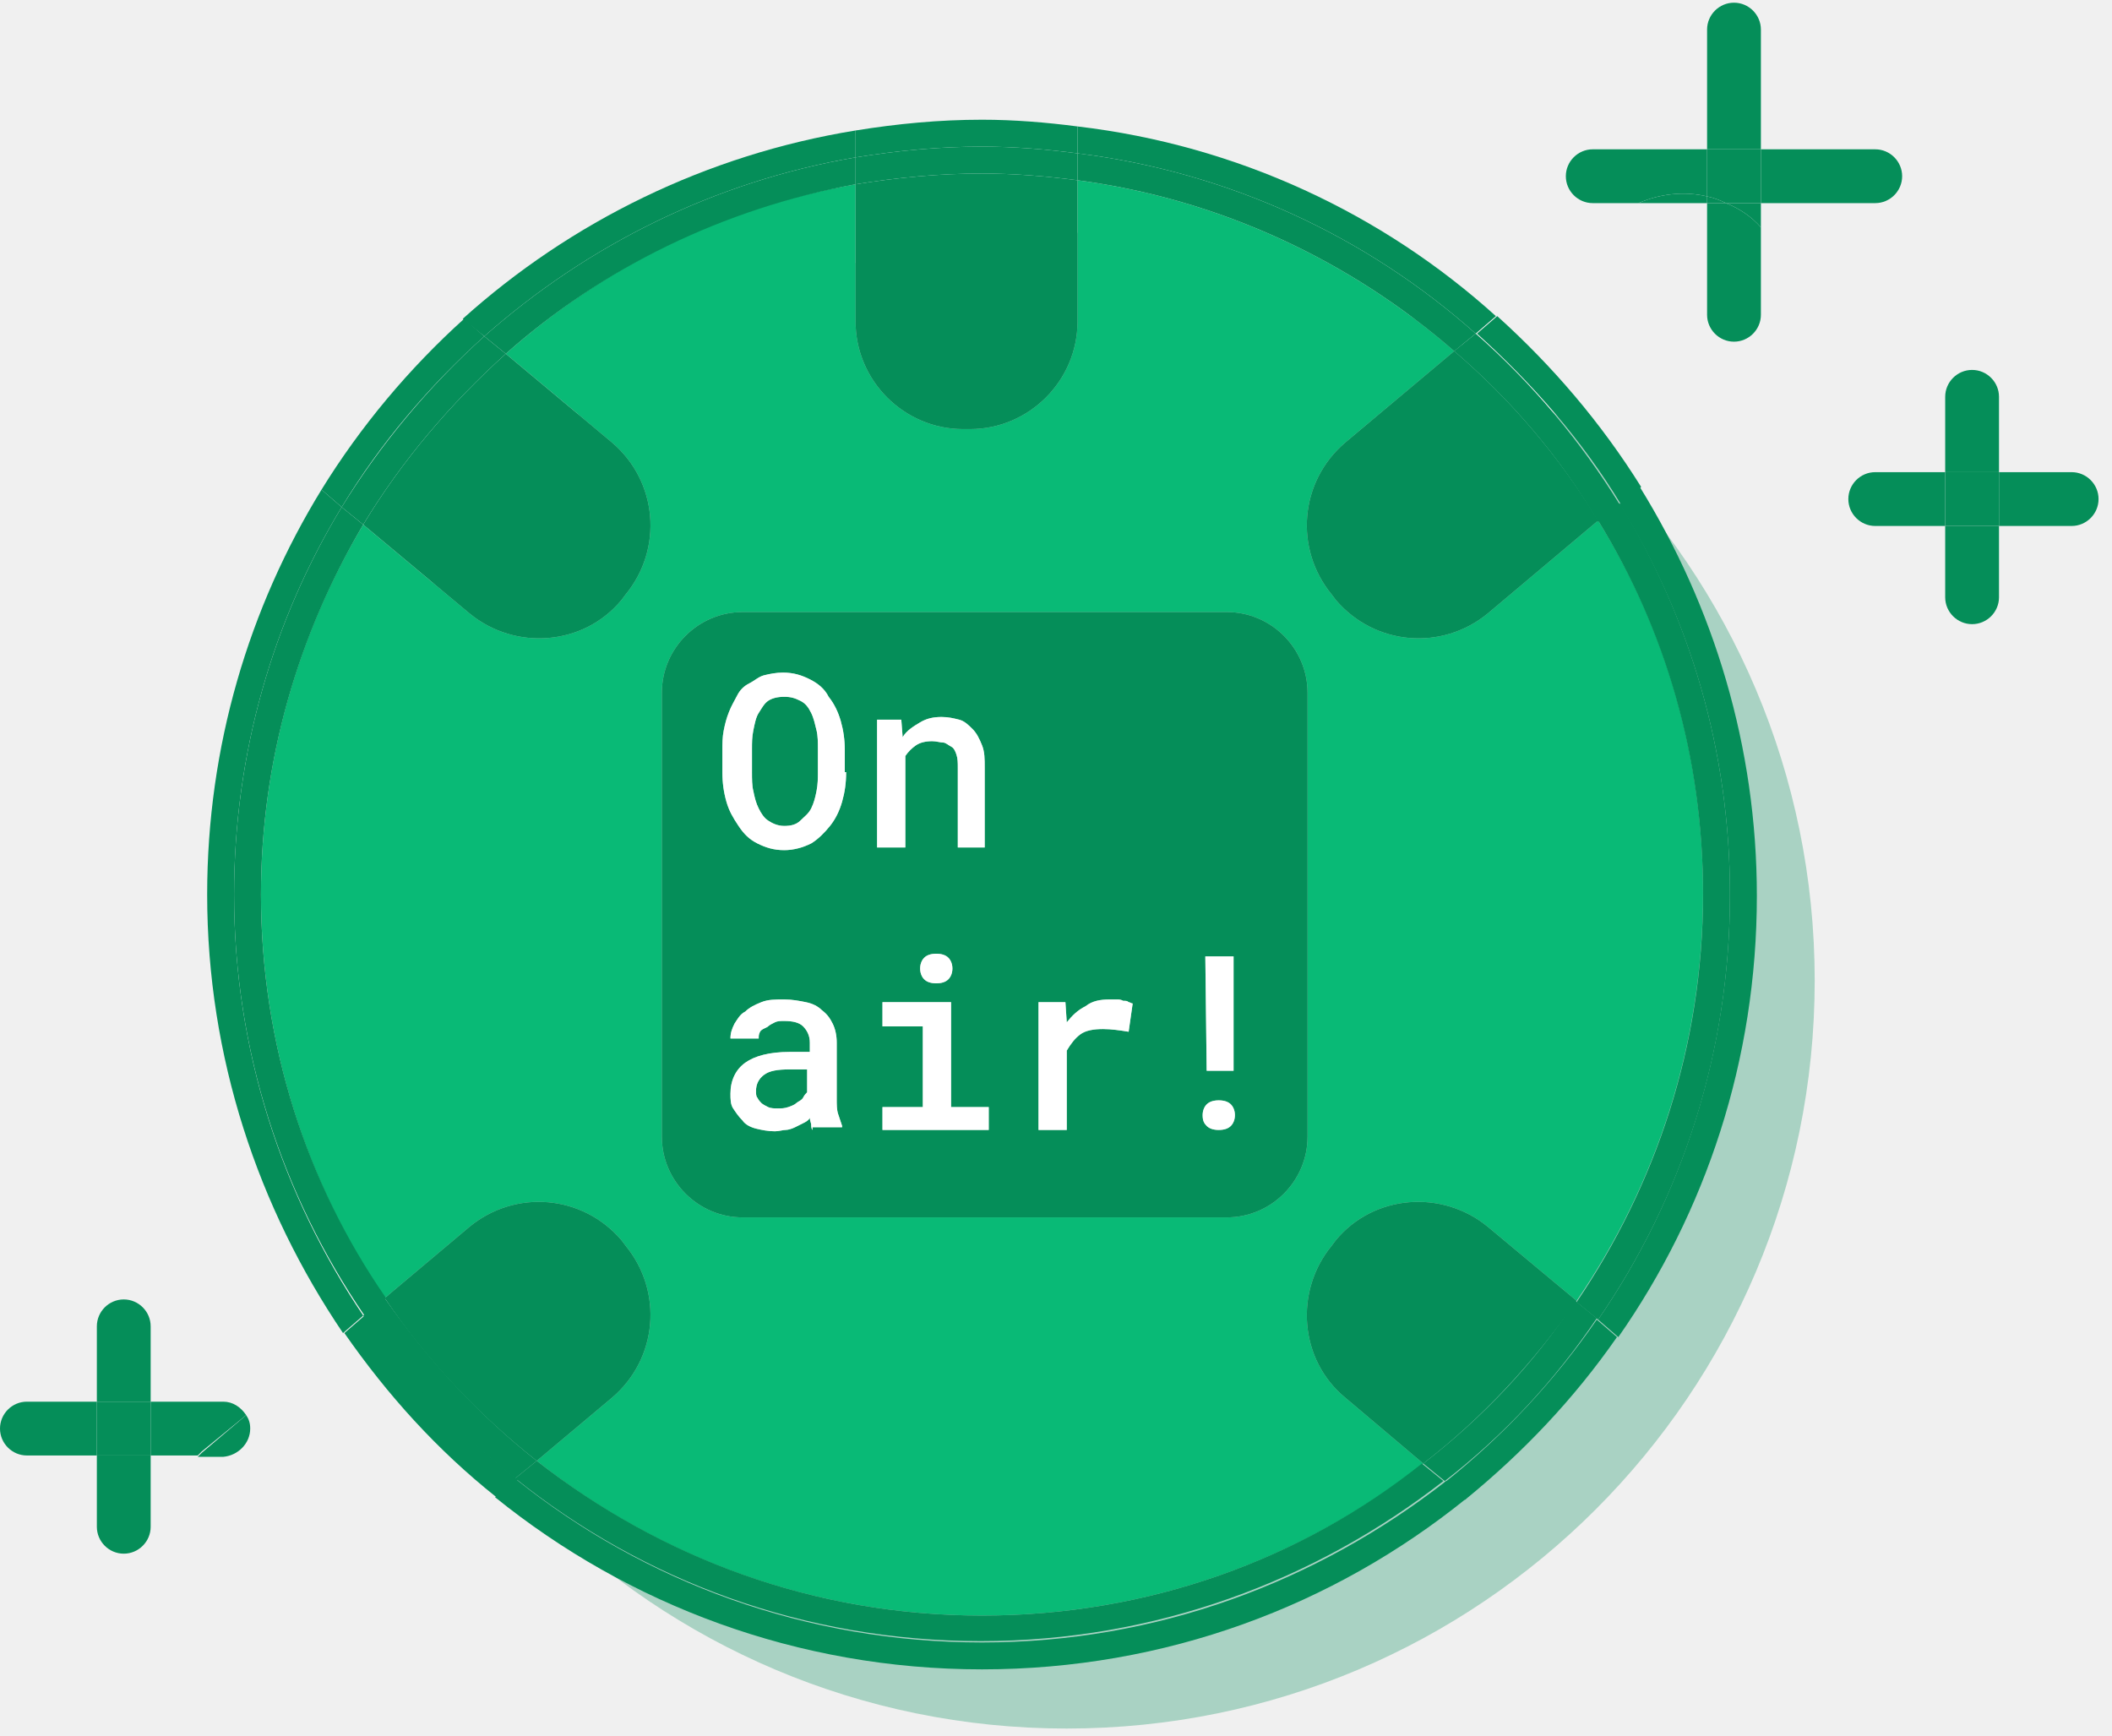
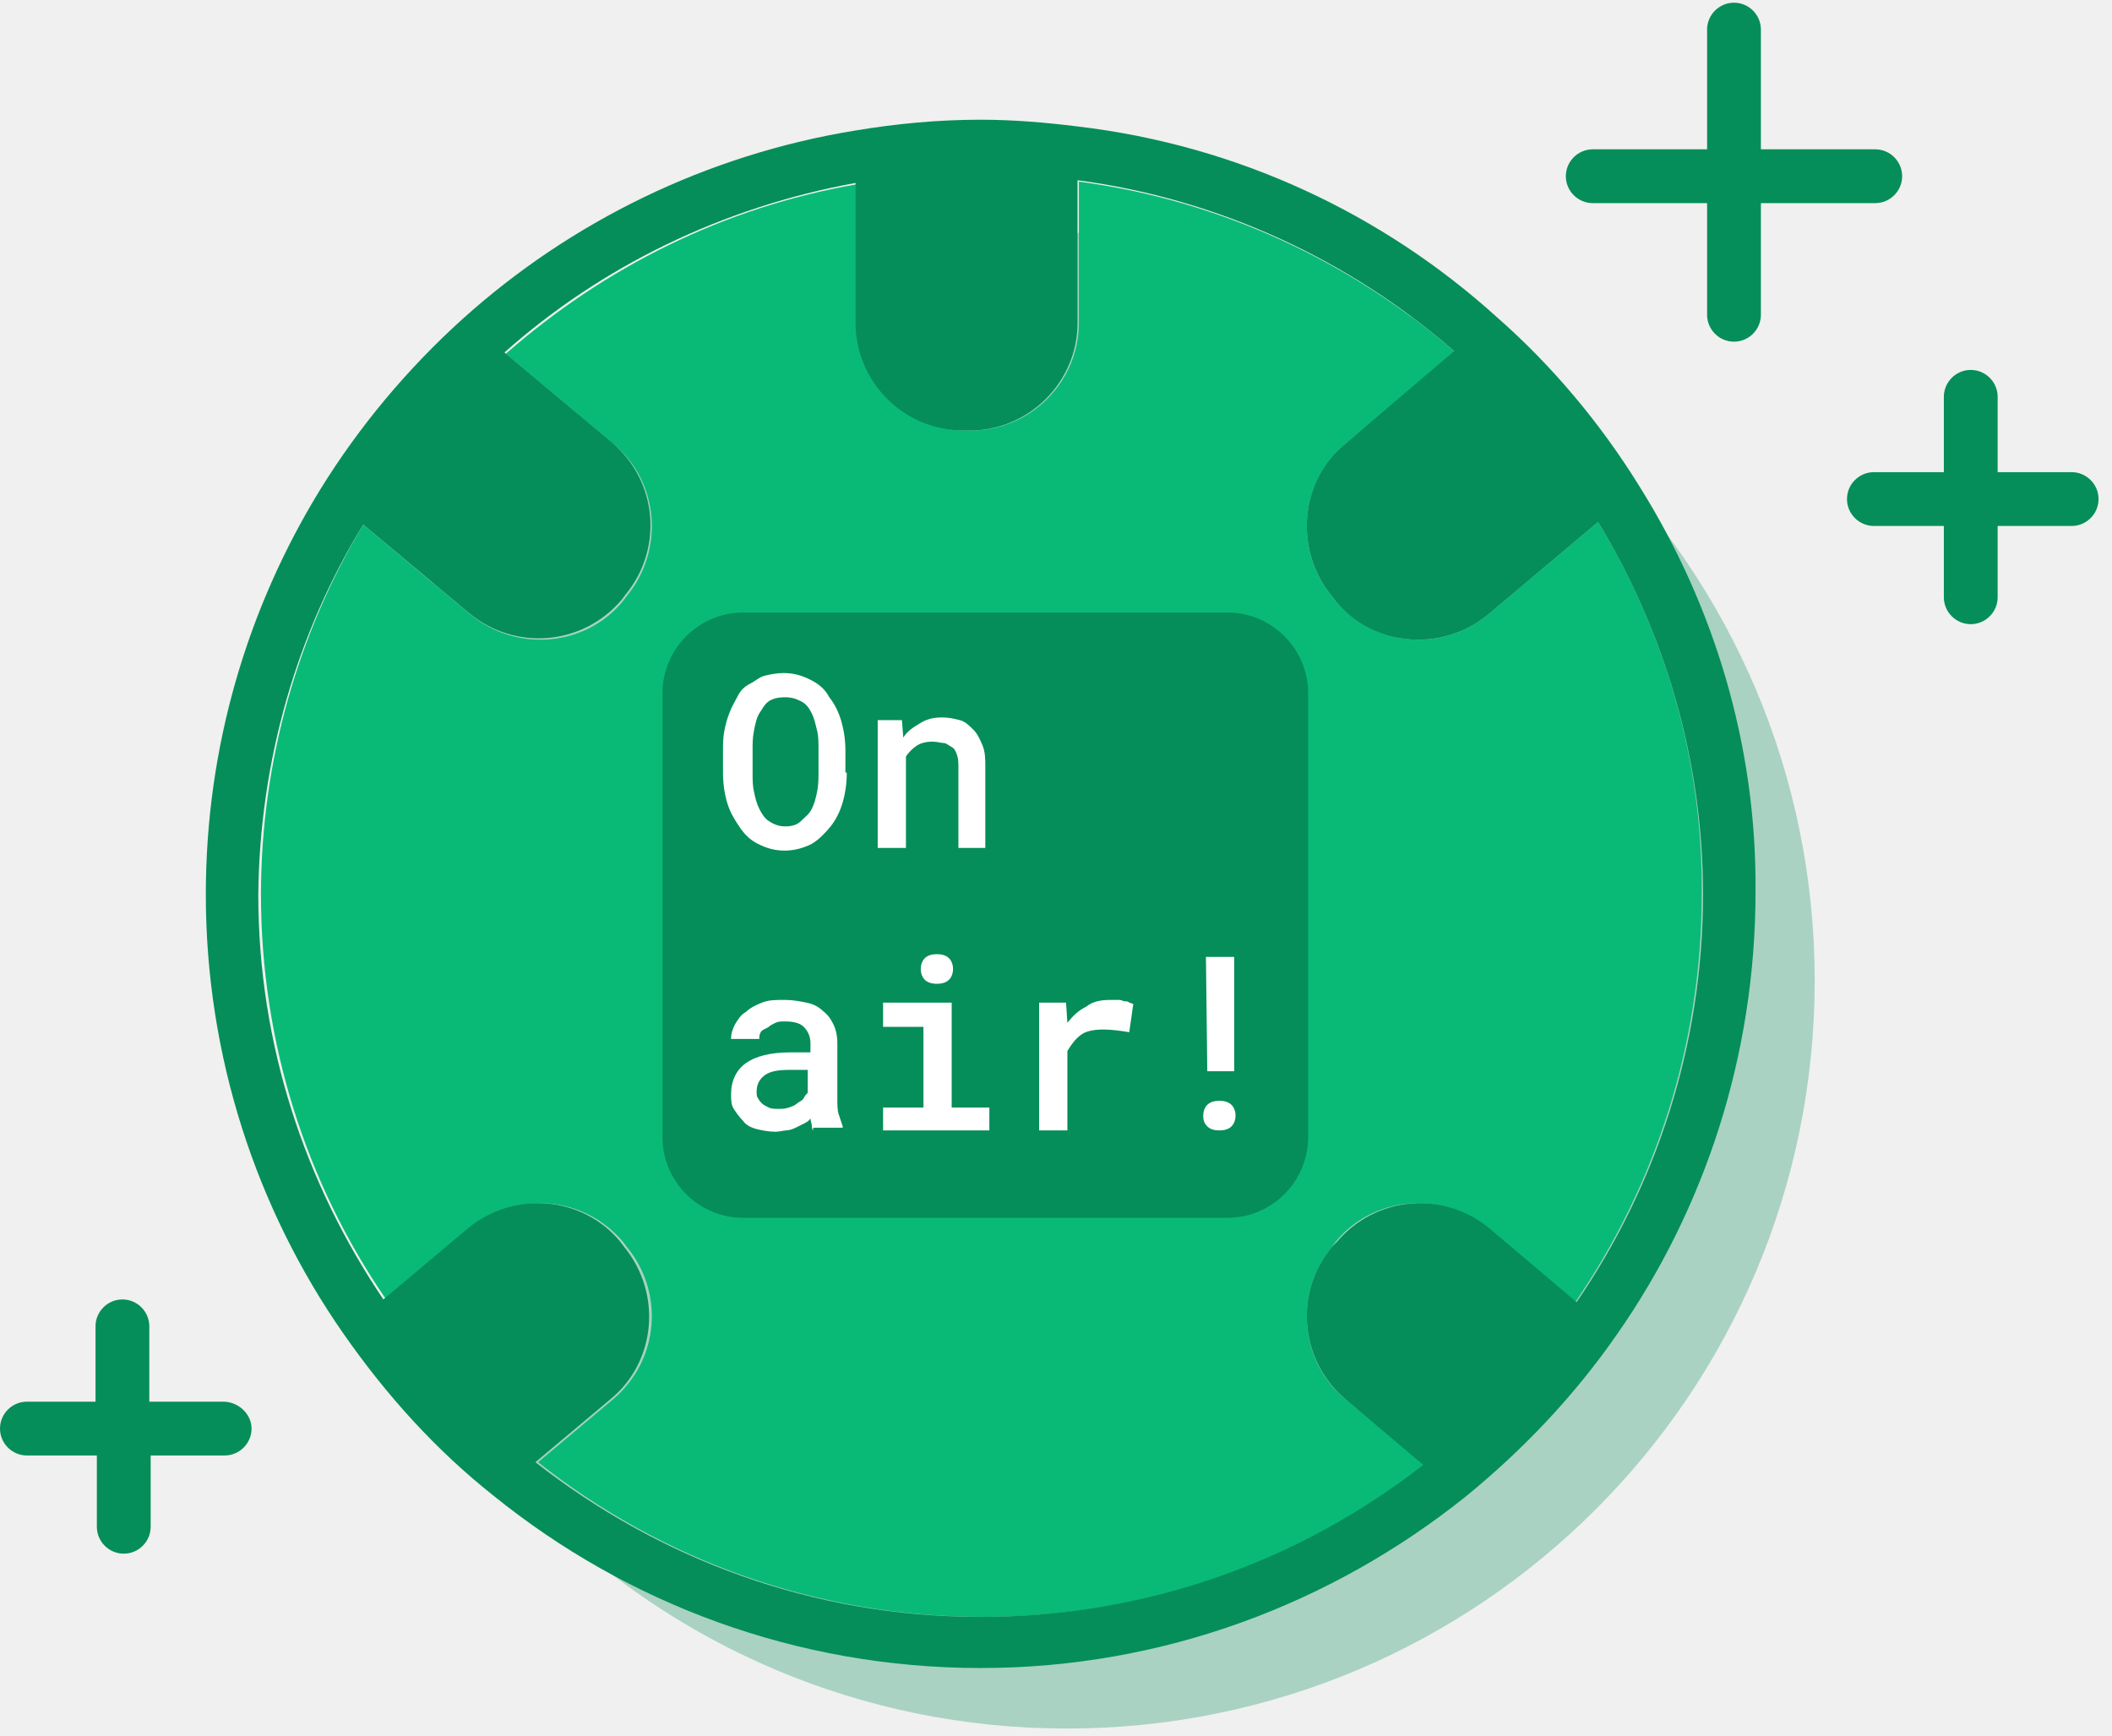
<svg xmlns="http://www.w3.org/2000/svg" version="1.1" id="Layer_1" x="0px" y="0px" viewBox="0 0 157 129" style="enable-background:new 0 0 157 129;" xml:space="preserve">
  <style type="text/css">
	.st0{opacity:0.3;}
	.st1{fill-rule:evenodd;clip-rule:evenodd;fill:#058E59;}
	.st2{fill:#09BA76;}
	.st3{fill:#058E59;}
- 	.st4{fill:#FFFFFF;}
+ 	.st4{enable-background:new    ;}
+ 	.st5{fill:#FFFFFF;}
</style>
+   <g id="Oval" class="st0">
+     <circle class="st1" cx="79.3" cy="72.9" r="55.6" />
+   </g>
+   <path class="st2" d="M118.8,38.8l-8.2,6.9c-3.4,2.8-8.4,2.4-11.3-1L99,44.3c-2.8-3.4-2.4-8.4,1-11.3l8.2-6.8  c-7.7-6.7-17.4-11.3-28-12.7V24c0,4.4-3.6,8-8,8h-0.5c-4.4,0-8-3.6-8-8v-5.6v-4.7c-9.9,1.7-18.8,6.2-26.1,12.6l8,6.7  c3.4,2.8,3.8,7.9,1,11.3l-0.3,0.4c-2.8,3.4-7.9,3.8-11.3,1L27,39c-4.8,8-7.6,17.5-7.6,27.5c0,11.1,3.4,21.5,9.3,30.1l6.3-5.3  c3.4-2.8,8.4-2.4,11.3,1l0.3,0.4c2.8,3.4,2.4,8.4-1,11.3l-5.6,4.7c9.1,7.2,20.6,11.5,33.1,11.5c12.4,0,23.8-4.2,32.9-11.3L100,104  c-3.4-2.8-3.8-7.9-1-11.3l0.3-0.4c2.8-3.4,7.9-3.8,11.3-1l6.5,5.5c5.9-8.6,9.4-19.1,9.4-30.3C126.6,56.4,123.7,46.9,118.8,38.8z" />
+   <path class="st3" d="M121.9,36.2c-2.9-4.7-6.5-9-10.6-12.6C102.8,15.9,92,10.8,80.1,9.4c-2.4-0.3-4.8-0.5-7.2-0.5  c-3.2,0-6.3,0.3-9.3,0.8c-11.1,1.8-21.2,6.8-29.2,14c-4.1,3.7-7.7,8-10.6,12.7c-5.4,8.8-8.5,19.1-8.5,30.1  c0,12.1,3.8,23.4,10.2,32.6c3.2,4.6,6.9,8.7,11.2,12.1c9.9,8,22.5,12.8,36.2,12.8c13.6,0,26.1-4.8,36-12.7  c4.3-3.5,8.1-7.5,11.3-12.1c6.5-9.3,10.3-20.7,10.3-32.9C130.6,55.4,127.4,45,121.9,36.2z M117.2,96.8l-6.5-5.5  c-3.4-2.8-8.4-2.4-11.3,1L99,92.7c-2.8,3.4-2.4,8.4,1,11.3l5.8,4.9c-9.1,7.1-20.5,11.3-32.9,11.3c-12.5,0-23.9-4.3-33.1-11.5  l5.6-4.7c3.4-2.8,3.8-7.9,1-11.3l-0.3-0.4c-2.8-3.4-7.9-3.8-11.3-1l-6.3,5.3c-5.8-8.6-9.3-18.9-9.3-30.1C19.3,56.5,22.1,47,27,39  l7.9,6.6c3.4,2.8,8.4,2.4,11.3-1l0.3-0.4c2.8-3.4,2.4-8.4-1-11.3l-8-6.7c7.2-6.4,16.2-10.8,26.1-12.6v4.7V24c0,4.4,3.6,8,8,8h0.5  c4.4,0,8-3.6,8-8V13.4c10.6,1.4,20.3,6,28,12.7L100,33c-3.4,2.8-3.8,7.9-1,11.3l0.3,0.4c2.8,3.4,7.9,3.8,11.3,1l8.2-6.9  c4.9,8.1,7.8,17.6,7.8,27.7C126.6,77.7,123.1,88.2,117.2,96.8z" />
+   <g id="Group-10" transform="translate(47.24576, 43.5339)">
+     <g id="Rectangle">
+       <path class="st1" d="M8,2h36c3.3,0,6,2.7,6,6v33c0,3.3-2.7,6-6,6H8c-3.3,0-6-2.7-6-6V8C2,4.7,4.7,2,8,2z" />
+     </g>
+     <g class="st4">
+       <path class="st5" d="M15.7,13.9c0,0.8-0.1,1.5-0.3,2.2c-0.2,0.7-0.5,1.3-0.9,1.8c-0.4,0.5-0.9,1-1.4,1.3c-0.6,0.3-1.3,0.5-2,0.5    c-0.8,0-1.4-0.2-2-0.5s-1-0.7-1.4-1.3S7,16.8,6.8,16.1s-0.3-1.4-0.3-2.2v-1.6c0-0.5,0-1,0.1-1.5s0.2-0.9,0.4-1.4s0.4-0.8,0.6-1.2    c0.2-0.4,0.5-0.7,0.9-0.9s0.7-0.5,1.1-0.6s0.9-0.2,1.4-0.2c0.8,0,1.4,0.2,2,0.5s1.1,0.7,1.4,1.3c0.4,0.5,0.7,1.1,0.9,1.8    s0.3,1.4,0.3,2.2V13.9z M13.6,12.2c0-0.5,0-1-0.1-1.4s-0.2-0.9-0.4-1.3c-0.2-0.4-0.4-0.7-0.8-0.9s-0.7-0.3-1.2-0.3    c-0.5,0-0.9,0.1-1.2,0.3S9.4,9.2,9.2,9.5s-0.3,0.8-0.4,1.3s-0.1,0.9-0.1,1.4v1.7c0,0.5,0,1,0.1,1.4c0.1,0.5,0.2,0.9,0.4,1.3    c0.2,0.4,0.4,0.7,0.7,0.9s0.7,0.4,1.2,0.4c0.5,0,0.9-0.1,1.2-0.4s0.6-0.5,0.8-0.9s0.3-0.8,0.4-1.3s0.1-1,0.1-1.4V12.2z" />
+       <path class="st5" d="M19.8,10l0.1,1.3c0.3-0.5,0.8-0.8,1.3-1.1c0.5-0.3,1-0.4,1.6-0.4c0.5,0,0.9,0.1,1.3,0.2s0.7,0.4,1,0.7    s0.5,0.7,0.7,1.2s0.2,1,0.2,1.7v5.9H24v-5.9c0-0.4,0-0.7-0.1-1s-0.2-0.5-0.4-0.6s-0.4-0.3-0.6-0.3s-0.5-0.1-0.8-0.1    c-0.5,0-0.9,0.1-1.2,0.3s-0.6,0.5-0.8,0.8v6.8h-2.1V10H19.8z" />
+     </g>
+     <g class="st4">
+       <path class="st5" d="M13.2,40.5c-0.1-0.1-0.1-0.3-0.1-0.4s-0.1-0.3-0.1-0.5c-0.1,0.2-0.3,0.3-0.5,0.4c-0.2,0.1-0.4,0.2-0.6,0.3    s-0.5,0.2-0.7,0.2s-0.5,0.1-0.8,0.1c-0.5,0-1-0.1-1.4-0.2c-0.4-0.1-0.8-0.3-1-0.6c-0.3-0.3-0.5-0.6-0.7-0.9s-0.2-0.7-0.2-1.1    c0-1,0.4-1.8,1.1-2.3s1.8-0.8,3.3-0.8h1.5V34c0-0.5-0.2-0.9-0.5-1.2s-0.8-0.4-1.4-0.4c-0.3,0-0.5,0-0.7,0.1    c-0.2,0.1-0.4,0.2-0.5,0.3S9.4,33,9.3,33.2s-0.1,0.3-0.1,0.5H7.1c0-0.4,0.1-0.7,0.3-1.1c0.2-0.3,0.4-0.7,0.8-0.9    c0.3-0.3,0.7-0.5,1.2-0.7s1-0.2,1.7-0.2c0.6,0,1.1,0.1,1.6,0.2s0.9,0.3,1.2,0.6c0.4,0.3,0.6,0.6,0.8,1s0.3,0.9,0.3,1.4v4.2    c0,0.4,0,0.8,0.1,1.1c0.1,0.3,0.2,0.6,0.3,0.9v0.1H13.2z M10.6,38.9c0.3,0,0.5,0,0.8-0.1s0.5-0.2,0.6-0.3s0.4-0.2,0.5-0.4    s0.2-0.3,0.3-0.4V36h-1.3c-0.9,0-1.5,0.1-1.9,0.4S9,37.1,9,37.6c0,0.2,0,0.4,0.1,0.5c0.1,0.2,0.2,0.3,0.3,0.4    c0.1,0.1,0.3,0.2,0.5,0.3S10.4,38.9,10.6,38.9z" />
+       <path class="st5" d="M18.4,31h5.1v7.8h2.8v1.7h-7.9v-1.7h3v-6h-3V31z M21.2,28.5c0-0.3,0.1-0.6,0.3-0.8s0.5-0.3,0.9-0.3    c0.4,0,0.7,0.1,0.9,0.3s0.3,0.5,0.3,0.8s-0.1,0.6-0.3,0.8c-0.2,0.2-0.5,0.3-0.9,0.3c-0.4,0-0.7-0.1-0.9-0.3    C21.3,29.1,21.2,28.8,21.2,28.5z" />
+       <path class="st5" d="M35.3,30.8c0.2,0,0.3,0,0.5,0s0.3,0,0.5,0.1c0.2,0,0.3,0,0.4,0.1c0.1,0,0.2,0.1,0.3,0.1l-0.3,2.1    c-0.6-0.1-1.3-0.2-1.9-0.2c-0.7,0-1.3,0.1-1.7,0.4c-0.4,0.3-0.7,0.7-1,1.2v5.9H30V31h2l0.1,1.5c0.4-0.5,0.8-0.9,1.4-1.2    C34,30.9,34.6,30.8,35.3,30.8z" />
+       <path class="st5" d="M42.2,39.4c0-0.3,0.1-0.6,0.3-0.8c0.2-0.2,0.5-0.3,0.9-0.3s0.7,0.1,0.9,0.3c0.2,0.2,0.3,0.5,0.3,0.8    c0,0.3-0.1,0.6-0.3,0.8c-0.2,0.2-0.5,0.3-0.9,0.3s-0.7-0.1-0.9-0.3C42.3,40,42.2,39.8,42.2,39.4z M44.5,36.1h-2l-0.1-8.5h2.1    L44.5,36.1z" />
+     </g>
+   </g>
  <g id="Oval-2">
</g>
  <g>
-     <g id="Oval" class="st0">
-       <circle class="st1" cx="79.3" cy="72.9" r="55.6" />
-     </g>
-     <g>
-       <path class="st2" d="M72.1,31.9h-0.5c-4.4,0-8-3.6-8-8V13.7c-9.9,1.7-18.8,6.2-26,12.6l7.9,6.6c3.4,2.9,3.8,7.9,1,11.3l-0.3,0.4    c-2.8,3.4-7.9,3.8-11.3,1L27,39c-4.8,8-7.6,17.5-7.6,27.5c0,11.1,3.4,21.5,9.2,30l6.3-5.3c3.4-2.8,8.4-2.4,11.3,1l0.3,0.4    c2.8,3.4,2.4,8.4-1,11.3l-5.6,4.7c9.1,7.2,20.6,11.5,33.1,11.5c12.4,0,23.8-4.2,32.8-11.3l-5.8-4.9c-3.4-2.8-3.8-7.9-1-11.3    l0.3-0.4c2.8-3.4,7.9-3.8,11.3-1l6.6,5.5c5.9-8.6,9.4-19.1,9.4-30.3c0-10.2-2.8-19.7-7.8-27.7l-8.2,6.9c-3.4,2.8-8.4,2.4-11.3-1    L99,44.2c-2.8-3.4-2.4-8.4,1-11.3l8.1-6.8c-7.7-6.7-17.4-11.3-28-12.7v10.5C80.1,28.3,76.5,31.9,72.1,31.9z M97.2,51.5v33    c0,3.3-2.7,6-6,6h-36c-3.3,0-6-2.7-6-6v-33c0-3.3,2.7-6,6-6h36C94.5,45.5,97.2,48.2,97.2,51.5z" />
-       <path class="st3" d="M17.4,66.5c0-10.5,2.9-20.4,8-28.8l-1.5-1.3c-5.4,8.8-8.5,19.1-8.5,30.1c0,12.1,3.8,23.3,10.1,32.6l1.5-1.3    C21,88.9,17.4,78.1,17.4,66.5z" />
-       <path class="st3" d="M128.6,66.5c0,11.7-3.6,22.6-9.8,31.6l1.5,1.3c6.5-9.3,10.3-20.6,10.3-32.8c0-11.1-3.2-21.5-8.7-30.4    l-1.5,1.3C125.6,45.9,128.6,55.8,128.6,66.5z" />
-       <path class="st3" d="M73,122.1c-13.1,0-25.1-4.5-34.6-12.1l-1.6,1.3c9.9,8,22.5,12.8,36.2,12.8c13.6,0,26.1-4.7,36-12.7l-1.5-1.3    C97.9,117.6,86,122.1,73,122.1z" />
-       <path class="st3" d="M109.7,24.8l1.5-1.3C102.8,15.9,92,10.8,80.1,9.4v2C91.4,12.8,101.6,17.6,109.7,24.8z" />
-       <path class="st3" d="M63.6,11.7v-2c-11.1,1.8-21.2,6.8-29.2,14L36,25C43.7,18.2,53.1,13.5,63.6,11.7z" />
-       <path class="st3" d="M19.4,66.5c0-10,2.8-19.4,7.6-27.5l-1.6-1.3c-5.1,8.4-8,18.3-8,28.8c0,11.6,3.6,22.4,9.7,31.3l1.6-1.3    C22.8,88,19.4,77.6,19.4,66.5z" />
-       <path class="st3" d="M126.6,66.5c0,11.2-3.5,21.6-9.4,30.3l1.6,1.3c6.2-9,9.8-19.8,9.8-31.6c0-10.7-3-20.6-8.2-29.1l-1.6,1.3    C123.8,46.8,126.6,56.3,126.6,66.5z" />
-       <path class="st3" d="M73,120.1c-12.5,0-23.9-4.3-33.1-11.5l-1.6,1.3c9.5,7.6,21.5,12.1,34.6,12.1c13,0,24.9-4.5,34.4-11.9    l-1.6-1.3C96.8,115.9,85.4,120.1,73,120.1z" />
-       <path class="st3" d="M63.6,13.7v-2C53.1,13.5,43.7,18.2,36,25l1.6,1.3C44.8,19.9,53.8,15.5,63.6,13.7z" />
-       <path class="st3" d="M80.1,13.4c10.6,1.4,20.3,6,28,12.7l1.6-1.3c-8.1-7.2-18.3-12-29.6-13.4V13.4z" />
-       <path class="st3" d="M49.2,51.5v33c0,3.3,2.7,6,6,6h36c3.3,0,6-2.7,6-6v-33c0-3.3-2.7-6-6-6h-36C51.9,45.5,49.2,48.2,49.2,51.5z     M62.6,83.8h-2.2V84c-0.1-0.1-0.1-0.3-0.1-0.4c0-0.1-0.1-0.3-0.1-0.5c-0.1,0.2-0.3,0.3-0.5,0.4c-0.2,0.1-0.4,0.2-0.6,0.3    c-0.2,0.1-0.5,0.2-0.7,0.2c-0.2,0-0.5,0.1-0.8,0.1c-0.5,0-1-0.1-1.4-0.2c-0.4-0.1-0.8-0.3-1-0.6c-0.3-0.3-0.5-0.6-0.7-0.9    s-0.2-0.7-0.2-1.1c0-1,0.4-1.8,1.1-2.3c0.7-0.5,1.8-0.8,3.3-0.8h1.5v-0.7c0-0.5-0.2-0.9-0.5-1.2c-0.3-0.3-0.8-0.4-1.4-0.4    c-0.3,0-0.5,0-0.7,0.1c-0.2,0.1-0.4,0.2-0.5,0.3c-0.1,0.1-0.5,0.2-0.6,0.4c-0.1,0.2-0.1,0.3-0.1,0.5h-2.1c0-0.4,0.1-0.7,0.3-1.1    c0.2-0.3,0.4-0.7,0.8-0.9c0.3-0.3,0.7-0.5,1.2-0.7c0.5-0.2,1-0.2,1.7-0.2c0.6,0,1.1,0.1,1.6,0.2c0.5,0.1,0.9,0.3,1.2,0.6    c0.4,0.3,0.6,0.6,0.8,1c0.2,0.4,0.3,0.9,0.3,1.4v4.2c0,0.4,0,0.8,0.1,1.1c0.1,0.3,0.2,0.6,0.3,0.9V83.8z M91.7,71.1v8.5h-2    l-0.1-8.5H91.7z M89.7,82.1c0.2-0.2,0.5-0.3,0.9-0.3c0.4,0,0.7,0.1,0.9,0.3s0.3,0.5,0.3,0.8s-0.1,0.6-0.3,0.8S91,84,90.6,84    c-0.4,0-0.7-0.1-0.9-0.3c-0.2-0.2-0.3-0.4-0.3-0.8C89.4,82.6,89.5,82.3,89.7,82.1z M77.2,74.5h2l0.1,1.5c0.4-0.5,0.8-0.9,1.4-1.2    c0.5-0.4,1.1-0.5,1.8-0.5c0.2,0,0.3,0,0.5,0s0.3,0,0.5,0.1c0.2,0,0.3,0,0.4,0.1c0.1,0,0.2,0.1,0.3,0.1l-0.3,2.1    c-0.6-0.1-1.3-0.2-1.9-0.2c-0.7,0-1.3,0.1-1.7,0.4s-0.7,0.7-1,1.2V84h-2.1V74.5z M73.5,84h-7.9v-1.7h3v-6h-3v-1.8h5.1v7.8h2.8V84z     M68.4,72c0-0.3,0.1-0.6,0.3-0.8c0.2-0.2,0.5-0.3,0.9-0.3c0.4,0,0.7,0.1,0.9,0.3s0.3,0.5,0.3,0.8c0,0.3-0.1,0.6-0.3,0.8    c-0.2,0.2-0.5,0.3-0.9,0.3c-0.4,0-0.7-0.1-0.9-0.3C68.5,72.6,68.4,72.3,68.4,72z M65.2,53.5H67l0.1,1.3c0.3-0.5,0.8-0.8,1.3-1.1    s1-0.4,1.6-0.4c0.5,0,0.9,0.1,1.3,0.2c0.4,0.1,0.7,0.4,1,0.7s0.5,0.7,0.7,1.2s0.2,1,0.2,1.7V63h-2v-5.9c0-0.4,0-0.7-0.1-1    c-0.1-0.3-0.2-0.5-0.4-0.6c-0.2-0.1-0.4-0.3-0.6-0.3s-0.5-0.1-0.8-0.1c-0.5,0-0.9,0.1-1.2,0.3s-0.6,0.5-0.8,0.8V63h-2.1V53.5z     M56.8,50.2c0.4-0.1,0.9-0.2,1.4-0.2c0.8,0,1.4,0.2,2,0.5c0.6,0.3,1.1,0.7,1.4,1.3c0.4,0.5,0.7,1.1,0.9,1.8s0.3,1.4,0.3,2.2v1.6    h0.1c0,0.8-0.1,1.5-0.3,2.2s-0.5,1.3-0.9,1.8c-0.4,0.5-0.9,1-1.4,1.3c-0.6,0.3-1.3,0.5-2,0.5c-0.8,0-1.4-0.2-2-0.5s-1-0.7-1.4-1.3    c-0.4-0.6-0.7-1.1-0.9-1.8s-0.3-1.4-0.3-2.2v-1.6c0-0.5,0-1,0.1-1.5s0.2-0.9,0.4-1.4c0.2-0.5,0.4-0.8,0.6-1.2    c0.2-0.4,0.5-0.7,0.9-0.9C56.1,50.6,56.4,50.3,56.8,50.2z" />
-       <path class="st3" d="M56.4,60.1c0.2,0.4,0.4,0.7,0.7,0.9c0.3,0.2,0.7,0.4,1.2,0.4s0.9-0.1,1.2-0.4c0.3-0.3,0.6-0.5,0.8-0.9    c0.2-0.4,0.3-0.8,0.4-1.3c0.1-0.5,0.1-1,0.1-1.4v-1.7c0-0.5,0-1-0.1-1.4c-0.1-0.4-0.2-0.9-0.4-1.3c-0.2-0.4-0.4-0.7-0.8-0.9    c-0.4-0.2-0.7-0.3-1.2-0.3s-0.9,0.1-1.2,0.3s-0.5,0.6-0.7,0.9c-0.2,0.3-0.3,0.8-0.4,1.3c-0.1,0.5-0.1,0.9-0.1,1.4v1.7    c0,0.5,0,1,0.1,1.4C56.1,59.3,56.2,59.7,56.4,60.1z" />
-       <path class="st3" d="M56.8,79.9c-0.4,0.3-0.6,0.7-0.6,1.2c0,0.2,0,0.4,0.1,0.5c0.1,0.2,0.2,0.3,0.3,0.4c0.1,0.1,0.3,0.2,0.5,0.3    c0.2,0.1,0.5,0.1,0.7,0.1c0.3,0,0.5,0,0.8-0.1c0.3-0.1,0.5-0.2,0.6-0.3c0.1-0.1,0.4-0.2,0.5-0.4c0.1-0.2,0.2-0.3,0.3-0.4v-1.7    h-1.3C57.8,79.5,57.2,79.6,56.8,79.9z" />
-       <path class="st4" d="M54.8,51.7c-0.2,0.4-0.4,0.7-0.6,1.2c-0.2,0.5-0.3,0.9-0.4,1.4s-0.1,1-0.1,1.5v1.6c0,0.8,0.1,1.5,0.3,2.2    s0.5,1.2,0.9,1.8c0.4,0.6,0.8,1,1.4,1.3s1.2,0.5,2,0.5c0.7,0,1.4-0.2,2-0.5c0.5-0.3,1-0.8,1.4-1.3c0.4-0.5,0.7-1.1,0.9-1.8    s0.3-1.4,0.3-2.2h-0.1v-1.6c0-0.8-0.1-1.5-0.3-2.2s-0.5-1.3-0.9-1.8c-0.3-0.6-0.8-1-1.4-1.3c-0.6-0.3-1.2-0.5-2-0.5    c-0.5,0-1,0.1-1.4,0.2c-0.4,0.1-0.7,0.4-1.1,0.6C55.3,51,55,51.3,54.8,51.7z M55.9,55.7c0-0.5,0-0.9,0.1-1.4    c0.1-0.5,0.2-1,0.4-1.3c0.2-0.3,0.4-0.7,0.7-0.9s0.7-0.3,1.2-0.3s0.8,0.1,1.2,0.3c0.4,0.2,0.6,0.5,0.8,0.9    c0.2,0.4,0.3,0.9,0.4,1.3c0.1,0.4,0.1,0.9,0.1,1.4v1.7c0,0.4,0,0.9-0.1,1.4c-0.1,0.5-0.2,0.9-0.4,1.3c-0.2,0.4-0.5,0.6-0.8,0.9    c-0.3,0.3-0.7,0.4-1.2,0.4s-0.9-0.2-1.2-0.4c-0.3-0.2-0.5-0.5-0.7-0.9c-0.2-0.4-0.3-0.8-0.4-1.3c-0.1-0.4-0.1-0.9-0.1-1.4V55.7z" />
-       <path class="st4" d="M67.3,56.2c0.2-0.3,0.5-0.6,0.8-0.8s0.7-0.3,1.2-0.3c0.3,0,0.6,0.1,0.8,0.1s0.4,0.2,0.6,0.3    c0.2,0.1,0.3,0.3,0.4,0.6c0.1,0.3,0.1,0.6,0.1,1V63h2v-5.9c0-0.7,0-1.2-0.2-1.7s-0.4-0.9-0.7-1.2s-0.6-0.6-1-0.7    c-0.4-0.1-0.8-0.2-1.3-0.2c-0.6,0-1.1,0.1-1.6,0.4s-1,0.6-1.3,1.1L67,53.5h-1.8V63h2.1V56.2z" />
-       <path class="st4" d="M62.2,81.7v-4.2c0-0.5-0.1-1-0.3-1.4c-0.2-0.4-0.4-0.7-0.8-1c-0.3-0.3-0.7-0.5-1.2-0.6    c-0.5-0.1-1-0.2-1.6-0.2c-0.7,0-1.2,0-1.7,0.2c-0.5,0.2-0.9,0.4-1.2,0.7c-0.4,0.2-0.6,0.6-0.8,0.9c-0.2,0.4-0.3,0.7-0.3,1.1h2.1    c0-0.2,0-0.3,0.1-0.5c0.1-0.2,0.5-0.3,0.6-0.4c0.1-0.1,0.3-0.2,0.5-0.3c0.2-0.1,0.4-0.1,0.7-0.1c0.6,0,1.1,0.1,1.4,0.4    c0.3,0.3,0.5,0.7,0.5,1.2v0.7h-1.5c-1.5,0-2.6,0.3-3.3,0.8c-0.7,0.5-1.1,1.3-1.1,2.3c0,0.4,0,0.8,0.2,1.1s0.4,0.6,0.7,0.9    c0.2,0.3,0.6,0.5,1,0.6c0.4,0.1,0.9,0.2,1.4,0.2c0.3,0,0.6-0.1,0.8-0.1c0.2,0,0.5-0.1,0.7-0.2c0.2-0.1,0.4-0.2,0.6-0.3    c0.2-0.1,0.4-0.2,0.5-0.4c0,0.2,0.1,0.4,0.1,0.5c0,0.1,0,0.3,0.1,0.4v-0.2h2.2v-0.1c-0.1-0.3-0.2-0.6-0.3-0.9    C62.2,82.5,62.2,82.1,62.2,81.7z M60,81.2c-0.1,0.1-0.2,0.2-0.3,0.4c-0.1,0.2-0.4,0.3-0.5,0.4c-0.1,0.1-0.3,0.2-0.6,0.3    c-0.3,0.1-0.5,0.1-0.8,0.1c-0.2,0-0.5,0-0.7-0.1c-0.2-0.1-0.4-0.2-0.5-0.3c-0.1-0.1-0.2-0.2-0.3-0.4c-0.1-0.1-0.1-0.3-0.1-0.5    c0-0.5,0.2-0.9,0.6-1.2s1-0.4,1.9-0.4H60V81.2z" />
-       <path class="st4" d="M70.5,72.8c0.2-0.2,0.3-0.5,0.3-0.8c0-0.3-0.1-0.6-0.3-0.8s-0.5-0.3-0.9-0.3c-0.4,0-0.7,0.1-0.9,0.3    c-0.2,0.2-0.3,0.5-0.3,0.8c0,0.3,0.1,0.6,0.3,0.8c0.2,0.2,0.5,0.3,0.9,0.3C70,73.1,70.3,73,70.5,72.8z" />
-       <polygon class="st4" points="70.7,74.5 65.6,74.5 65.6,76.3 68.6,76.3 68.6,82.3 65.6,82.3 65.6,84 73.5,84 73.5,82.3 70.7,82.3       " />
-       <path class="st4" d="M79.3,78.1c0.3-0.5,0.6-0.9,1-1.2s1-0.4,1.7-0.4c0.6,0,1.3,0.1,1.9,0.2l0.3-2.1c-0.1,0-0.2-0.1-0.3-0.1    c-0.1-0.1-0.2-0.1-0.4-0.1c-0.2-0.1-0.3-0.1-0.5-0.1s-0.3,0-0.5,0c-0.7,0-1.3,0.1-1.8,0.5c-0.6,0.3-1,0.7-1.4,1.2l-0.1-1.5h-2V84    h2.1V78.1z" />
-       <polygon class="st4" points="91.7,79.6 91.7,71.1 89.6,71.1 89.7,79.6   " />
-       <path class="st4" d="M90.6,84c0.4,0,0.7-0.1,0.9-0.3s0.3-0.5,0.3-0.8s-0.1-0.6-0.3-0.8s-0.5-0.3-0.9-0.3c-0.4,0-0.7,0.1-0.9,0.3    c-0.2,0.2-0.3,0.5-0.3,0.8c0,0.4,0.1,0.6,0.3,0.8C89.9,83.9,90.2,84,90.6,84z" />
-       <path class="st3" d="M63.6,13.7v10.2c0,4.4,3.6,8,8,8h0.5c4.4,0,8-3.6,8-8V13.4c-2.3-0.3-4.7-0.5-7.1-0.5    C69.8,12.9,66.7,13.2,63.6,13.7z" />
-       <path class="st3" d="M73,10.9c2.4,0,4.8,0.2,7.1,0.5v-2c-2.3-0.3-4.7-0.5-7.1-0.5c-3.2,0-6.3,0.3-9.4,0.8v2    C66.7,11.2,69.8,10.9,73,10.9z" />
-       <path class="st3" d="M73,12.9c2.4,0,4.8,0.2,7.1,0.5v-2c-2.3-0.3-4.7-0.5-7.1-0.5c-3.2,0-6.3,0.3-9.4,0.8v2    C66.7,13.2,69.8,12.9,73,12.9z" />
-       <path class="st3" d="M99.3,92.2L99,92.6c-2.8,3.4-2.4,8.5,1,11.3l5.8,4.9c4.4-3.4,8.2-7.5,11.4-12.1l-6.6-5.5    C107.2,88.4,102.1,88.8,99.3,92.2z" />
-       <path class="st3" d="M107.4,110.2l1.5,1.3c4.3-3.5,8.1-7.5,11.3-12.1l-1.5-1.3C115.6,102.6,111.8,106.7,107.4,110.2z" />
-       <path class="st3" d="M105.8,108.8l1.6,1.3c4.4-3.4,8.2-7.5,11.3-12.1l-1.6-1.3C114.1,101.3,110.2,105.4,105.8,108.8z" />
-       <path class="st3" d="M46.5,92.6l-0.3-0.4c-2.9-3.4-7.9-3.8-11.3-1l-6.3,5.3c3.1,4.6,7,8.7,11.3,12.1l5.6-4.7    C48.9,101,49.3,96,46.5,92.6z" />
-       <path class="st3" d="M27.1,97.8l-1.5,1.3c3.2,4.6,6.9,8.7,11.3,12.2l1.6-1.3C34,106.5,30.2,102.4,27.1,97.8z" />
-       <path class="st3" d="M28.6,96.5l-1.6,1.3c3.1,4.6,6.9,8.7,11.3,12.1l1.6-1.3C35.6,105.2,31.8,101.1,28.6,96.5z" />
-       <path class="st3" d="M46.2,44.6l0.3-0.4c2.8-3.4,2.4-8.4-1-11.3l-7.9-6.6C33.5,30,29.9,34.2,27,39l7.9,6.6    C38.3,48.4,43.4,48,46.2,44.6z" />
-       <path class="st3" d="M36,25l-1.5-1.3c-4.1,3.7-7.7,8-10.6,12.7l1.5,1.3C28.3,32.9,31.9,28.7,36,25z" />
-       <path class="st3" d="M37.6,26.3L36,25c-4.1,3.7-7.7,8-10.6,12.7L27,39C29.9,34.2,33.5,30,37.6,26.3z" />
-       <path class="st3" d="M99,44.2l0.3,0.4c2.9,3.4,7.9,3.8,11.3,1l8.2-6.9c-2.9-4.8-6.5-9-10.7-12.6l-8.1,6.8    C96.6,35.8,96.2,40.8,99,44.2z" />
-       <path class="st3" d="M111.3,23.5l-1.5,1.3c4.1,3.7,7.8,7.9,10.7,12.7l1.5-1.3C119,31.4,115.4,27.2,111.3,23.5z" />
-       <path class="st3" d="M118.8,38.8l1.6-1.3c-2.9-4.7-6.5-9-10.7-12.7l-1.6,1.3C112.3,29.7,116,34,118.8,38.8z" />
-       <path class="st3" d="M148.6,29.5c0-1.1-0.9-2-2-2s-2,0.9-2,2v5.6h4V29.5z" />
-       <path class="st3" d="M144.6,44.4c0,1.1,0.9,2,2,2s2-0.9,2-2v-5.3h-4V44.4z" />
-       <path class="st3" d="M139.4,35.1c-1.1,0-2,0.9-2,2c0,1.1,0.9,2,2,2h5.2v-4H139.4z" />
-       <path class="st3" d="M154,35.1h-5.4v4h5.4c1.1,0,2-0.9,2-2C156,36,155.1,35.1,154,35.1z" />
-       <rect x="144.6" y="35.1" class="st3" width="4" height="4" />
-       <path class="st3" d="M130.9,16.9v-1.8h-2.6C129.3,15.5,130.2,16.1,130.9,16.9z" />
-       <path class="st3" d="M130.9,2.2c0-1.1-0.9-2-2-2c-1.1,0-2,0.9-2,2v8.9h4V2.2z" />
-       <path class="st3" d="M128.3,15.1h-1.4v8.3c0,1.1,0.9,2,2,2c1.1,0,2-0.9,2-2v-6.5C130.2,16.1,129.3,15.5,128.3,15.1z" />
-       <path class="st3" d="M139.4,15.1c1.1,0,2-0.9,2-2c0-1.1-0.9-2-2-2h-8.5v4H139.4z" />
-       <path class="st3" d="M126.9,14.6v-3.5h-8.5c-1.1,0-2,0.9-2,2c0,1.1,0.9,2,2,2h3.4C123.4,14.4,125.2,14.2,126.9,14.6z" />
-       <path class="st3" d="M126.9,14.6c-1.7-0.4-3.5-0.2-5.1,0.5h5.1V14.6z" />
-       <path class="st3" d="M128.3,15.1h2.6v-4h-4v3.5C127.4,14.7,127.9,14.9,128.3,15.1z" />
-       <path class="st3" d="M126.9,14.6v0.5h1.4C127.9,14.9,127.4,14.7,126.9,14.6z" />
-       <path class="st3" d="M11.2,98.6c0-1.1-0.9-2-2-2c-1.1,0-2,0.9-2,2v5.6h4V98.6z" />
-       <path class="st3" d="M7.2,113.5c0,1.1,0.9,2,2,2c1.1,0,2-0.9,2-2v-5.3h-4V113.5z" />
-       <path class="st3" d="M18.3,105.2c-0.4-0.6-1-1-1.7-1h-5.4v4h3.5c0.1-0.1,0.2-0.2,0.3-0.3L18.3,105.2z" />
-       <path class="st3" d="M2,104.2c-1.1,0-2,0.9-2,2c0,1.1,0.9,2,2,2h5.2v-4H2z" />
-       <path class="st3" d="M18.6,106.2c0-0.4-0.1-0.7-0.3-1l-3.3,2.8c-0.1,0.1-0.2,0.2-0.3,0.3h1.9C17.7,108.2,18.6,107.3,18.6,106.2z" />
-       <rect x="7.2" y="104.2" class="st3" width="4" height="4" />
-     </g>
+     <path class="st3" d="M154,35.1h-5.5v-5.6c0-1.1-0.9-2-2-2s-2,0.9-2,2v5.6h-5.2c-1.1,0-2,0.9-2,2s0.9,2,2,2h5.2v5.3c0,1.1,0.9,2,2,2   s2-0.9,2-2v-5.3h5.5c1.1,0,2-0.9,2-2S155.1,35.1,154,35.1z" />
+   </g>
+   <g>
+     <path class="st3" d="M139.4,11.1h-8.5V2.2c0-1.1-0.9-2-2-2s-2,0.9-2,2v8.9h-8.5c-1.1,0-2,0.9-2,2s0.9,2,2,2h8.5v8.3   c0,1.1,0.9,2,2,2s2-0.9,2-2v-8.3h8.5c1.1,0,2-0.9,2-2S140.5,11.1,139.4,11.1z" />
+   </g>
+   <g>
+     <path class="st3" d="M16.6,104.2h-5.5v-5.6c0-1.1-0.9-2-2-2s-2,0.9-2,2v5.6H2c-1.1,0-2,0.9-2,2s0.9,2,2,2h5.2v5.3c0,1.1,0.9,2,2,2   s2-0.9,2-2v-5.3h5.5c1.1,0,2-0.9,2-2S17.7,104.2,16.6,104.2z" />
  </g>
</svg>
